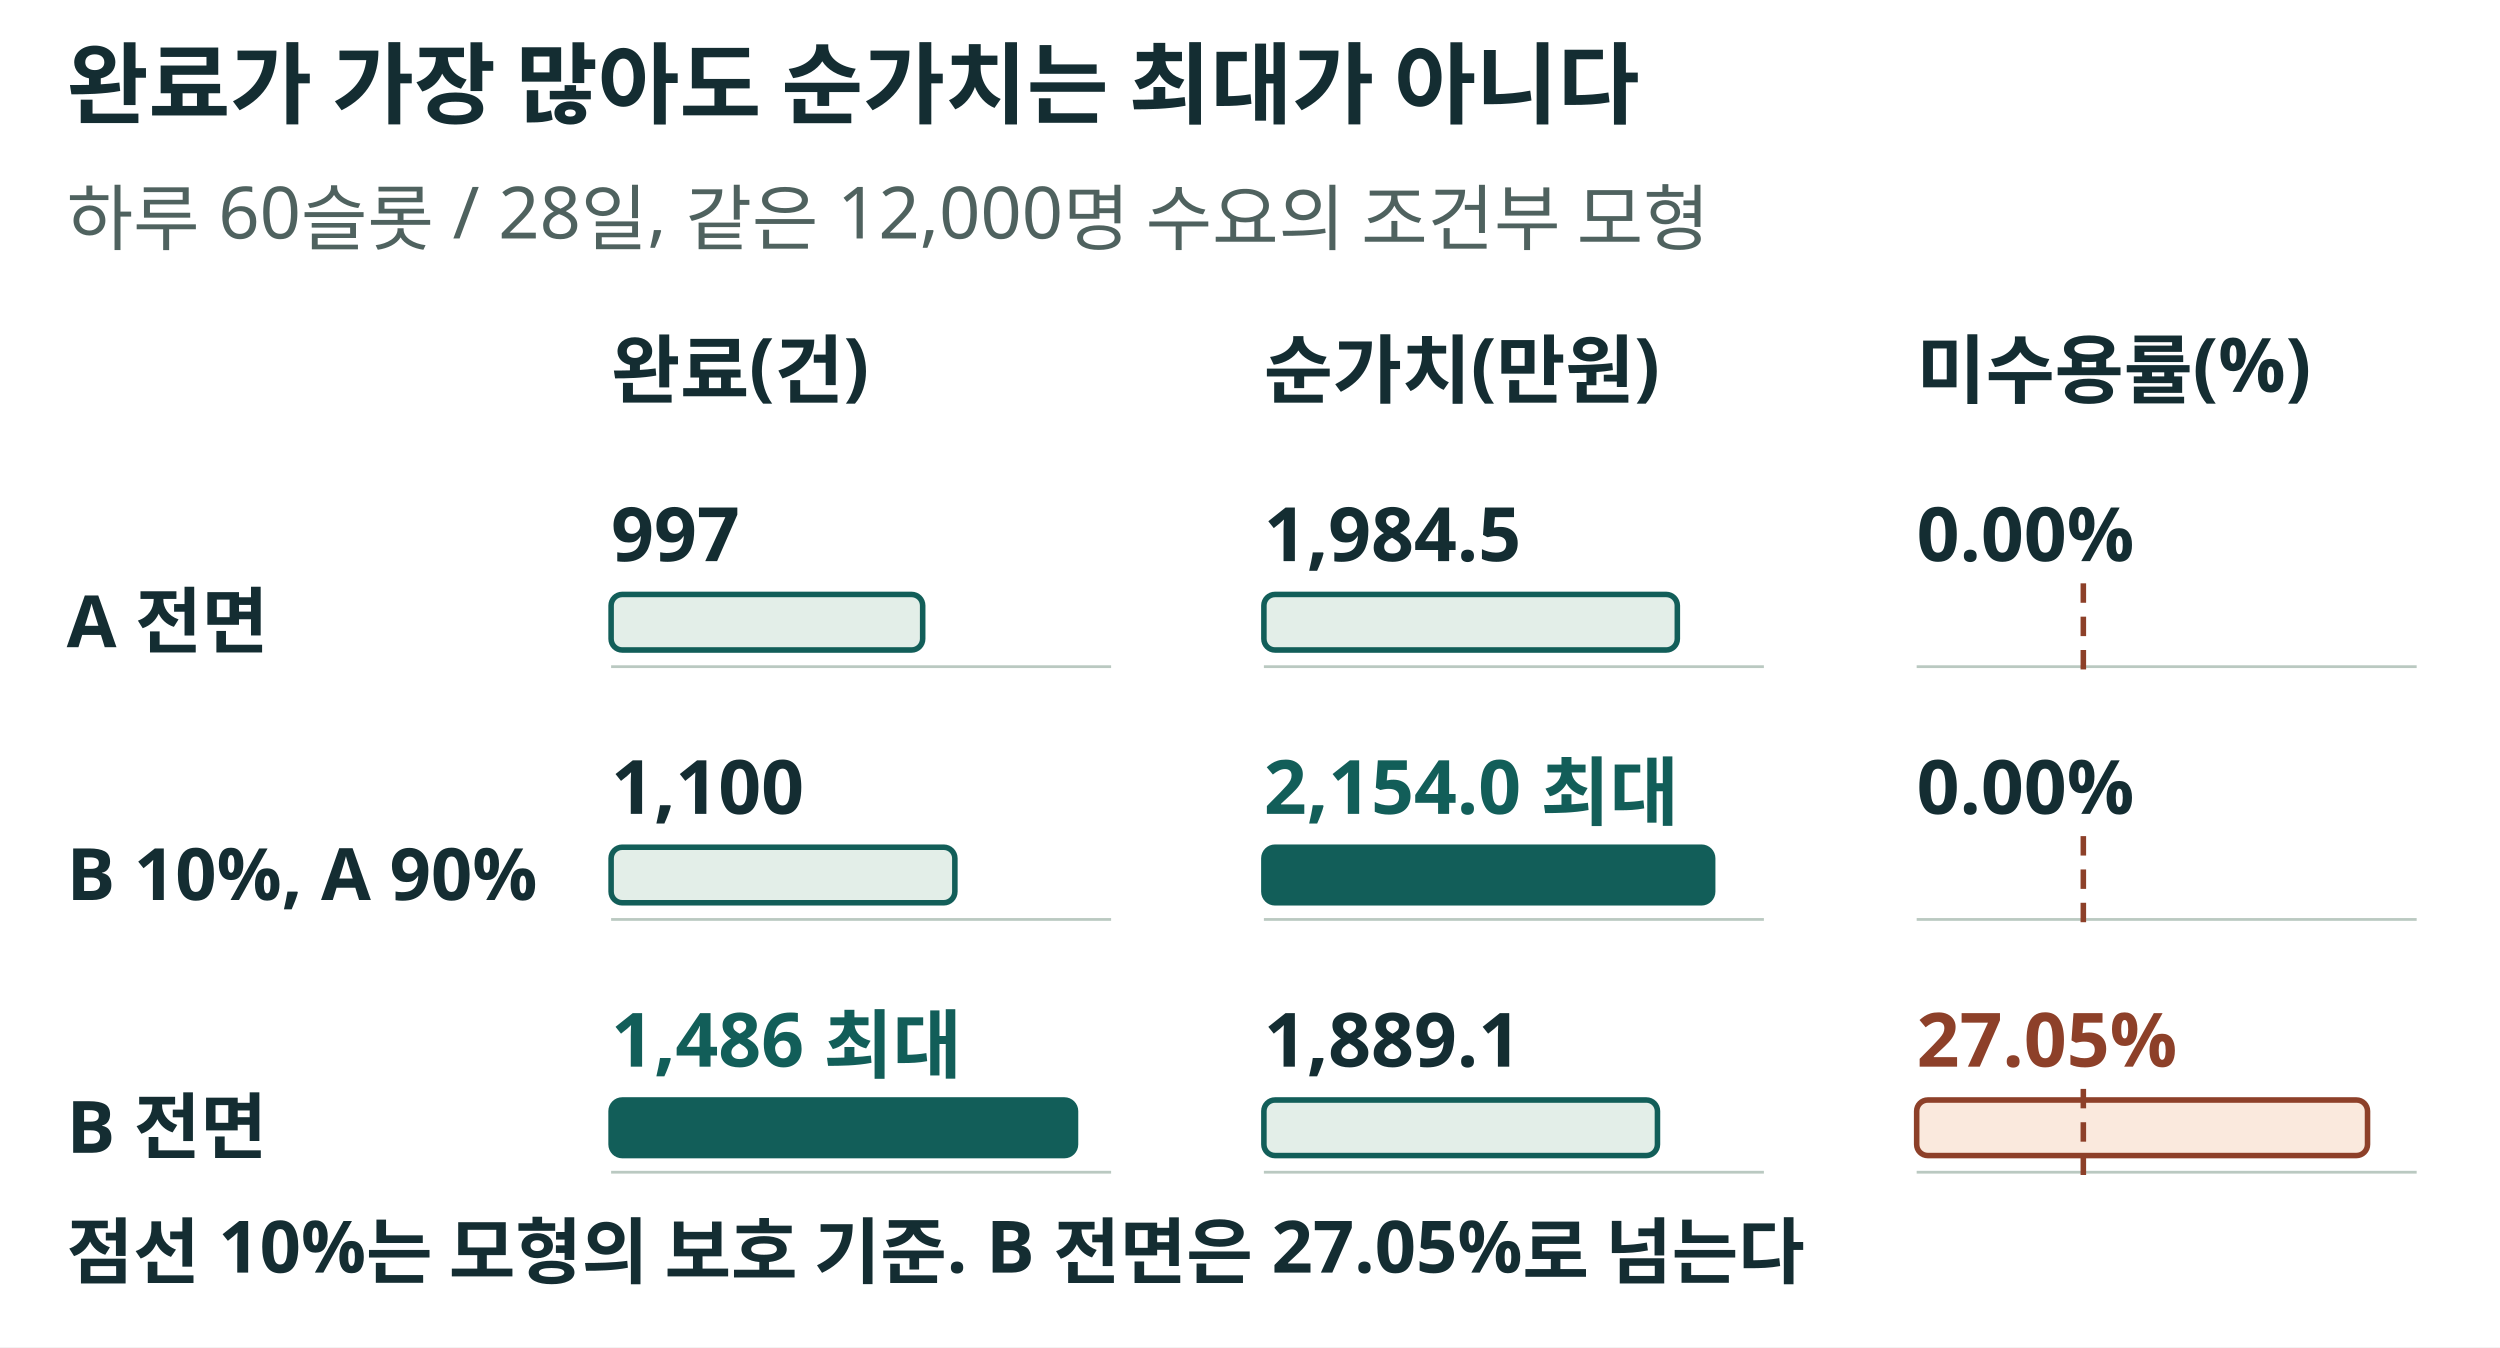
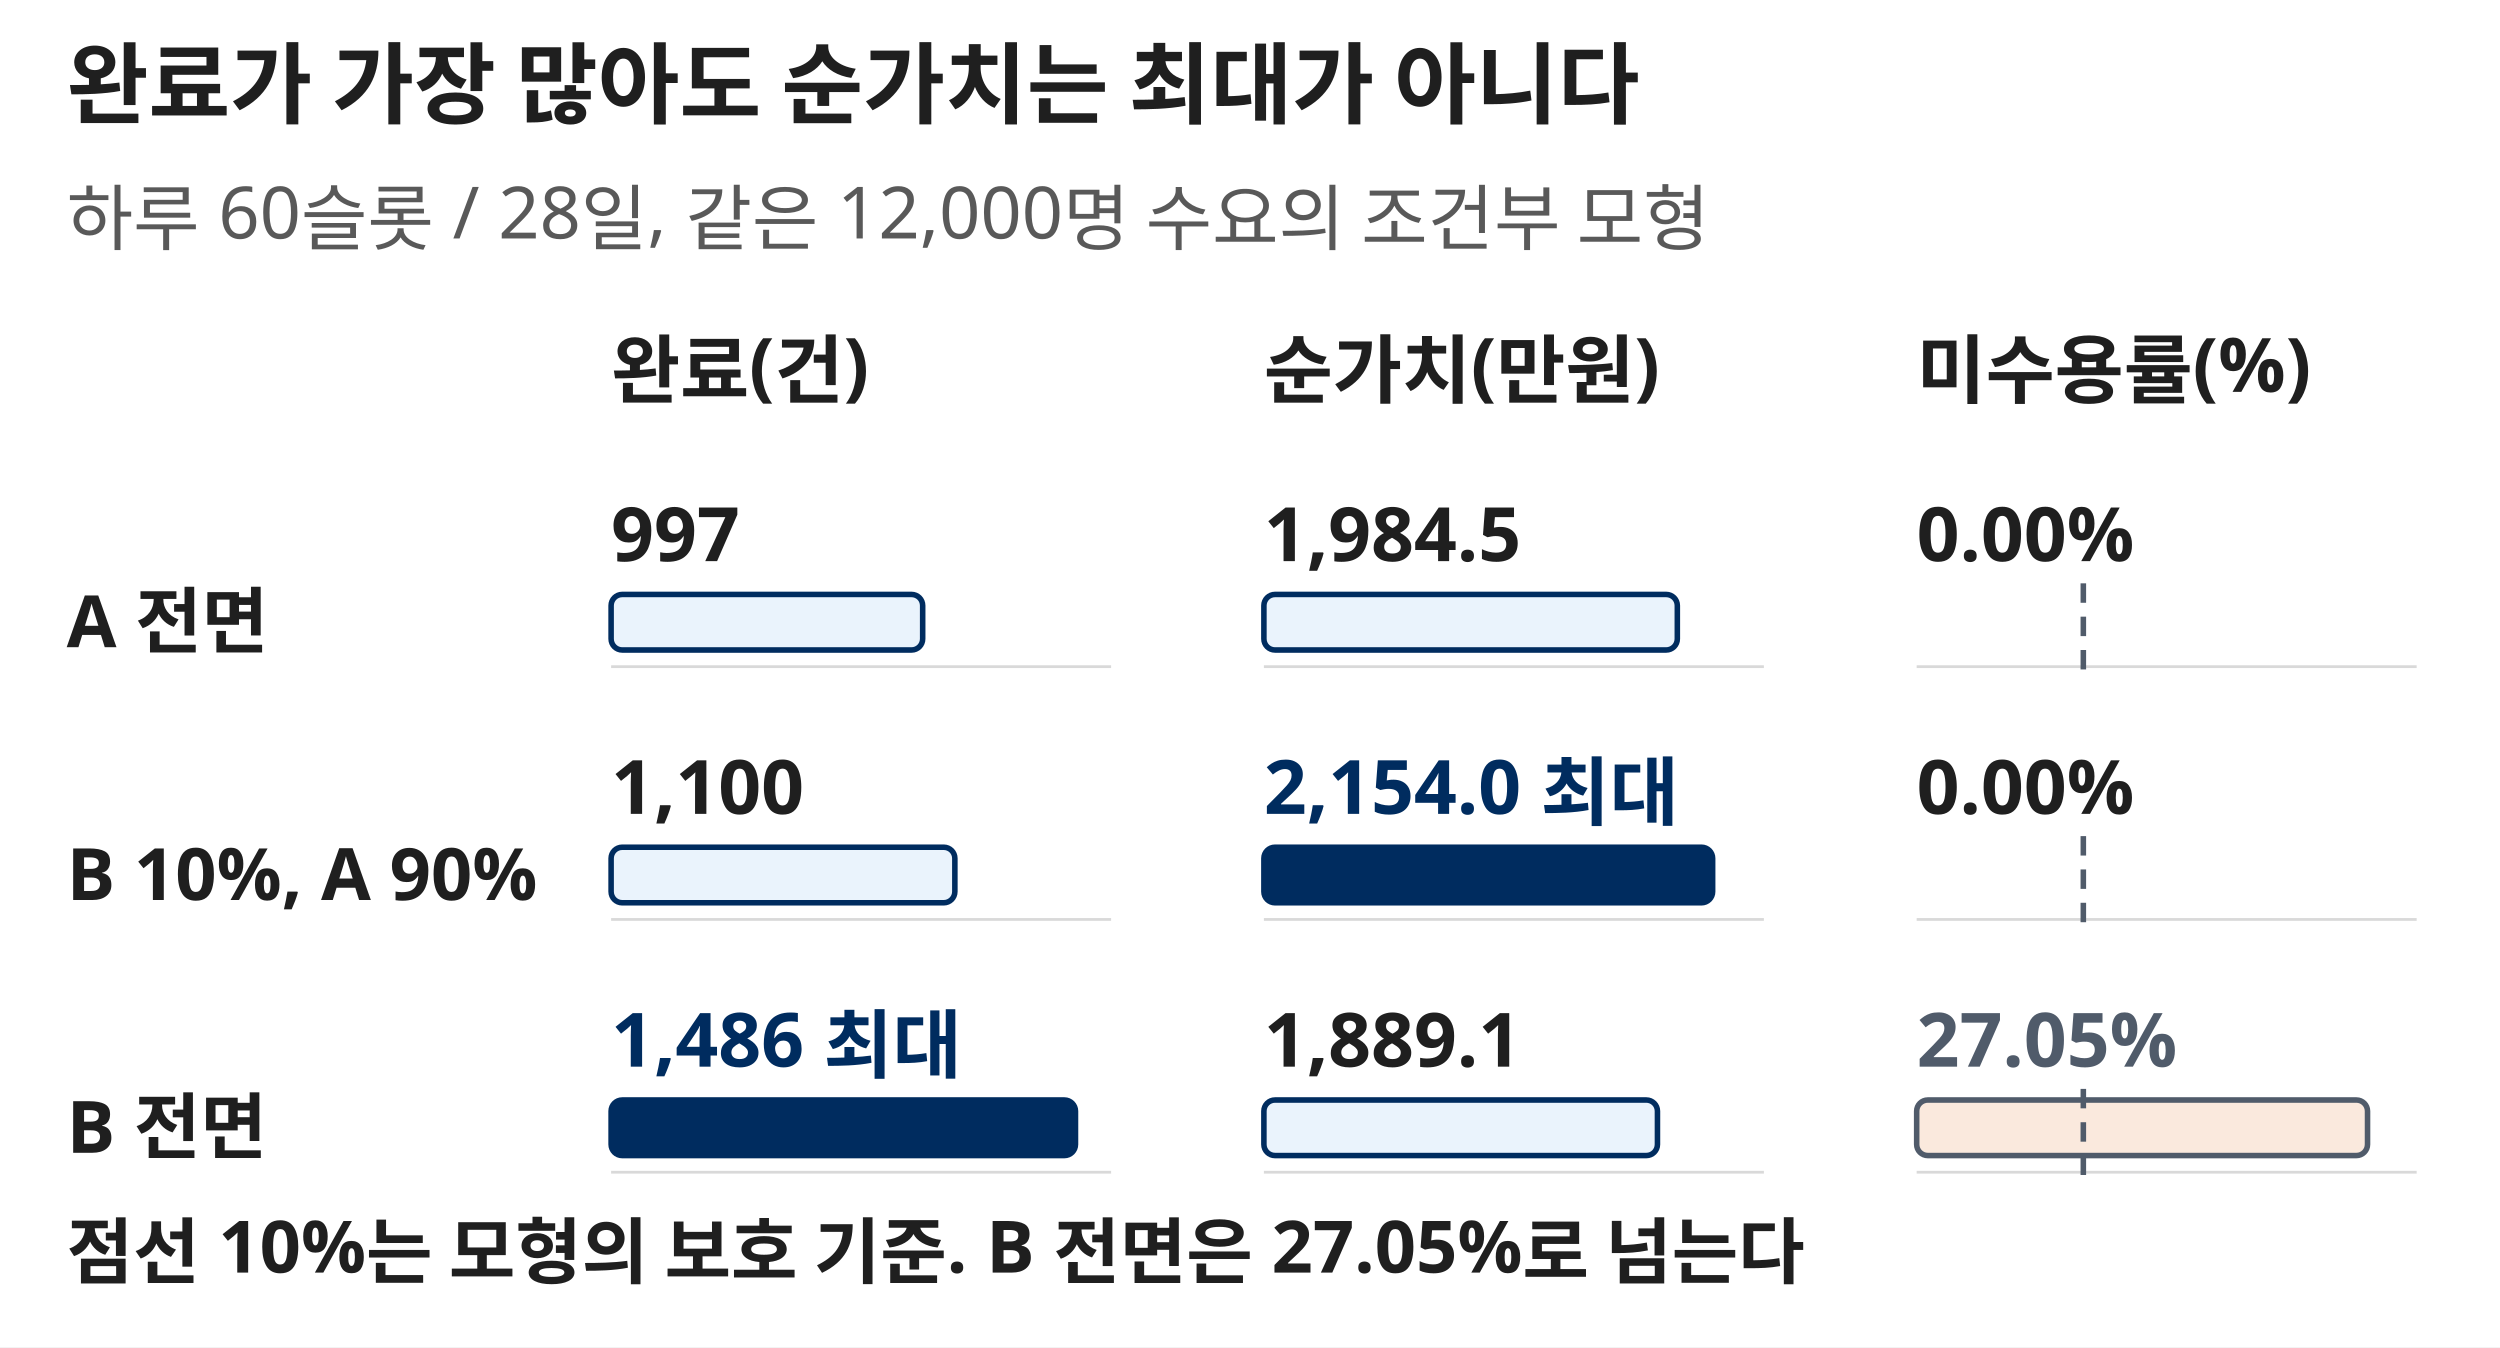
<svg xmlns="http://www.w3.org/2000/svg" viewBox="0 0 900 485" role="img" font-family="ReaderSans,sans-serif">
  <rect width="900" height="485" fill="white" />
-   <text x="24" y="42" font-size="32" font-weight="700" fill="#142D32" text-anchor="start">완료가 가장 많아도 순가치는 최대가 아니다</text>
-   <text x="24" y="88" font-size="26" font-weight="500" fill="#4F625F" text-anchor="start">하루 60슬롯 / 28일, 같은 12,000명 수요의 조건부 모형</text>
-   <text x="220" y="143" font-size="27" font-weight="700" fill="#142D32" text-anchor="start">완료(건)</text>
-   <text x="455" y="143" font-size="27" font-weight="700" fill="#142D32" text-anchor="start">순가치(만원)</text>
-   <text x="690" y="143" font-size="27" font-weight="700" fill="#142D32" text-anchor="start">미수용률(%)</text>
-   <text x="24" y="233" font-size="26" font-weight="700" fill="#142D32" text-anchor="start">A 전면</text>
-   <text x="220" y="202" font-size="27" font-weight="700" fill="#142D32" text-anchor="start">997</text>
-   <rect x="220" y="214" width="112.163" height="20" rx="4" fill="#E3EEE8" stroke="#125E59" stroke-width="2" />
-   <line x1="220" y1="240" x2="400" y2="240" stroke="#BAC9C1" stroke-width="1" />
-   <text x="455" y="202" font-size="27" font-weight="700" fill="#142D32" text-anchor="start">1,984.5</text>
-   <rect x="455" y="214" width="148.838" height="20" rx="4" fill="#E3EEE8" stroke="#125E59" stroke-width="2" />
-   <line x1="455" y1="240" x2="635" y2="240" stroke="#BAC9C1" stroke-width="1" />
-   <text x="690" y="202" font-size="27" font-weight="700" fill="#142D32" text-anchor="start">0.00%</text>
-   <rect x="690" y="214" width="0" height="20" rx="4" fill="#E3EEE8" stroke="#125E59" stroke-width="2" />
-   <line x1="690" y1="240" x2="870" y2="240" stroke="#BAC9C1" stroke-width="1" />
-   <line x1="750.0" y1="210" x2="750.0" y2="241" stroke="#8D4029" stroke-width="2" stroke-dasharray="7 5" />
-   <text x="24" y="324" font-size="26" font-weight="700" fill="#142D32" text-anchor="start">B 10%, A 90%</text>
-   <text x="220" y="293" font-size="27" font-weight="700" fill="#142D32" text-anchor="start">1,100</text>
-   <rect x="220" y="305" width="123.75" height="20" rx="4" fill="#E3EEE8" stroke="#125E59" stroke-width="2" />
-   <line x1="220" y1="331" x2="400" y2="331" stroke="#BAC9C1" stroke-width="1" />
-   <text x="455" y="293" font-size="27" font-weight="700" fill="#125E59" text-anchor="start">2,154.0 최대</text>
-   <rect x="455" y="305" width="161.55" height="20" rx="4" fill="#125E59" stroke="#125E59" stroke-width="2" />
-   <line x1="455" y1="331" x2="635" y2="331" stroke="#BAC9C1" stroke-width="1" />
-   <text x="690" y="293" font-size="27" font-weight="700" fill="#142D32" text-anchor="start">0.00%</text>
-   <rect x="690" y="305" width="0" height="20" rx="4" fill="#E3EEE8" stroke="#125E59" stroke-width="2" />
-   <line x1="690" y1="331" x2="870" y2="331" stroke="#BAC9C1" stroke-width="1" />
-   <line x1="750.0" y1="301" x2="750.0" y2="332" stroke="#8D4029" stroke-width="2" stroke-dasharray="7 5" />
-   <text x="24" y="415" font-size="26" font-weight="700" fill="#142D32" text-anchor="start">B 전면</text>
-   <text x="220" y="384" font-size="27" font-weight="700" fill="#125E59" text-anchor="start">1,486 최대</text>
-   <rect x="220" y="396" width="167.175" height="20" rx="4" fill="#125E59" stroke="#125E59" stroke-width="2" />
-   <line x1="220" y1="422" x2="400" y2="422" stroke="#BAC9C1" stroke-width="1" />
-   <text x="455" y="384" font-size="27" font-weight="700" fill="#142D32" text-anchor="start">1,889.1</text>
-   <rect x="455" y="396" width="141.683" height="20" rx="4" fill="#E3EEE8" stroke="#125E59" stroke-width="2" />
-   <line x1="455" y1="422" x2="635" y2="422" stroke="#BAC9C1" stroke-width="1" />
-   <text x="690" y="384" font-size="27" font-weight="700" fill="#8D4029" text-anchor="start">27.05%</text>
-   <rect x="690" y="396" width="162.31" height="20" rx="4" fill="#FAE9DD" stroke="#8D4029" stroke-width="2" />
-   <line x1="690" y1="422" x2="870" y2="422" stroke="#BAC9C1" stroke-width="1" />
-   <line x1="750.0" y1="392" x2="750.0" y2="423" stroke="#8D4029" stroke-width="2" stroke-dasharray="7 5" />
-   <text x="24" y="460" font-size="26" font-weight="700" fill="#142D32" text-anchor="start">점선 10%는 모형의 보호 기준. B 전면은 27.05%로 넘는다</text>
+   <text x="24" y="42" font-size="32" font-weight="700" fill="#1F1F1F" text-anchor="start">완료가 가장 많아도 순가치는 최대가 아니다</text>
+   <text x="24" y="88" font-size="26" font-weight="500" fill="#595959" text-anchor="start">하루 60슬롯 / 28일, 같은 12,000명 수요의 조건부 모형</text>
+   <text x="220" y="143" font-size="27" font-weight="700" fill="#1F1F1F" text-anchor="start">완료(건)</text>
+   <text x="455" y="143" font-size="27" font-weight="700" fill="#1F1F1F" text-anchor="start">순가치(만원)</text>
+   <text x="690" y="143" font-size="27" font-weight="700" fill="#1F1F1F" text-anchor="start">미수용률(%)</text>
+   <text x="24" y="233" font-size="26" font-weight="700" fill="#1F1F1F" text-anchor="start">A 전면</text>
+   <text x="220" y="202" font-size="27" font-weight="700" fill="#1F1F1F" text-anchor="start">997</text>
+   <rect x="220" y="214" width="112.163" height="20" rx="4" fill="#EAF3FC" stroke="#002C5F" stroke-width="2" />
+   <line x1="220" y1="240" x2="400" y2="240" stroke="#D9D9D9" stroke-width="1" />
+   <text x="455" y="202" font-size="27" font-weight="700" fill="#1F1F1F" text-anchor="start">1,984.5</text>
+   <rect x="455" y="214" width="148.838" height="20" rx="4" fill="#EAF3FC" stroke="#002C5F" stroke-width="2" />
+   <line x1="455" y1="240" x2="635" y2="240" stroke="#D9D9D9" stroke-width="1" />
+   <text x="690" y="202" font-size="27" font-weight="700" fill="#1F1F1F" text-anchor="start">0.00%</text>
+   <rect x="690" y="214" width="0" height="20" rx="4" fill="#EAF3FC" stroke="#002C5F" stroke-width="2" />
+   <line x1="690" y1="240" x2="870" y2="240" stroke="#D9D9D9" stroke-width="1" />
+   <line x1="750.0" y1="210" x2="750.0" y2="241" stroke="#505B6A" stroke-width="2" stroke-dasharray="7 5" />
+   <text x="24" y="324" font-size="26" font-weight="700" fill="#1F1F1F" text-anchor="start">B 10%, A 90%</text>
+   <text x="220" y="293" font-size="27" font-weight="700" fill="#1F1F1F" text-anchor="start">1,100</text>
+   <rect x="220" y="305" width="123.75" height="20" rx="4" fill="#EAF3FC" stroke="#002C5F" stroke-width="2" />
+   <line x1="220" y1="331" x2="400" y2="331" stroke="#D9D9D9" stroke-width="1" />
+   <text x="455" y="293" font-size="27" font-weight="700" fill="#002C5F" text-anchor="start">2,154.0 최대</text>
+   <rect x="455" y="305" width="161.55" height="20" rx="4" fill="#002C5F" stroke="#002C5F" stroke-width="2" />
+   <line x1="455" y1="331" x2="635" y2="331" stroke="#D9D9D9" stroke-width="1" />
+   <text x="690" y="293" font-size="27" font-weight="700" fill="#1F1F1F" text-anchor="start">0.00%</text>
+   <rect x="690" y="305" width="0" height="20" rx="4" fill="#EAF3FC" stroke="#002C5F" stroke-width="2" />
+   <line x1="690" y1="331" x2="870" y2="331" stroke="#D9D9D9" stroke-width="1" />
+   <line x1="750.0" y1="301" x2="750.0" y2="332" stroke="#505B6A" stroke-width="2" stroke-dasharray="7 5" />
+   <text x="24" y="415" font-size="26" font-weight="700" fill="#1F1F1F" text-anchor="start">B 전면</text>
+   <text x="220" y="384" font-size="27" font-weight="700" fill="#002C5F" text-anchor="start">1,486 최대</text>
+   <rect x="220" y="396" width="167.175" height="20" rx="4" fill="#002C5F" stroke="#002C5F" stroke-width="2" />
+   <line x1="220" y1="422" x2="400" y2="422" stroke="#D9D9D9" stroke-width="1" />
+   <text x="455" y="384" font-size="27" font-weight="700" fill="#1F1F1F" text-anchor="start">1,889.1</text>
+   <rect x="455" y="396" width="141.683" height="20" rx="4" fill="#EAF3FC" stroke="#002C5F" stroke-width="2" />
+   <line x1="455" y1="422" x2="635" y2="422" stroke="#D9D9D9" stroke-width="1" />
+   <text x="690" y="384" font-size="27" font-weight="700" fill="#505B6A" text-anchor="start">27.05%</text>
+   <rect x="690" y="396" width="162.31" height="20" rx="4" fill="#FAE9DD" stroke="#505B6A" stroke-width="2" />
+   <line x1="690" y1="422" x2="870" y2="422" stroke="#D9D9D9" stroke-width="1" />
+   <line x1="750.0" y1="392" x2="750.0" y2="423" stroke="#505B6A" stroke-width="2" stroke-dasharray="7 5" />
+   <text x="24" y="460" font-size="26" font-weight="700" fill="#1F1F1F" text-anchor="start">점선 10%는 모형의 보호 기준. B 전면은 27.05%로 넘는다</text>
</svg>
